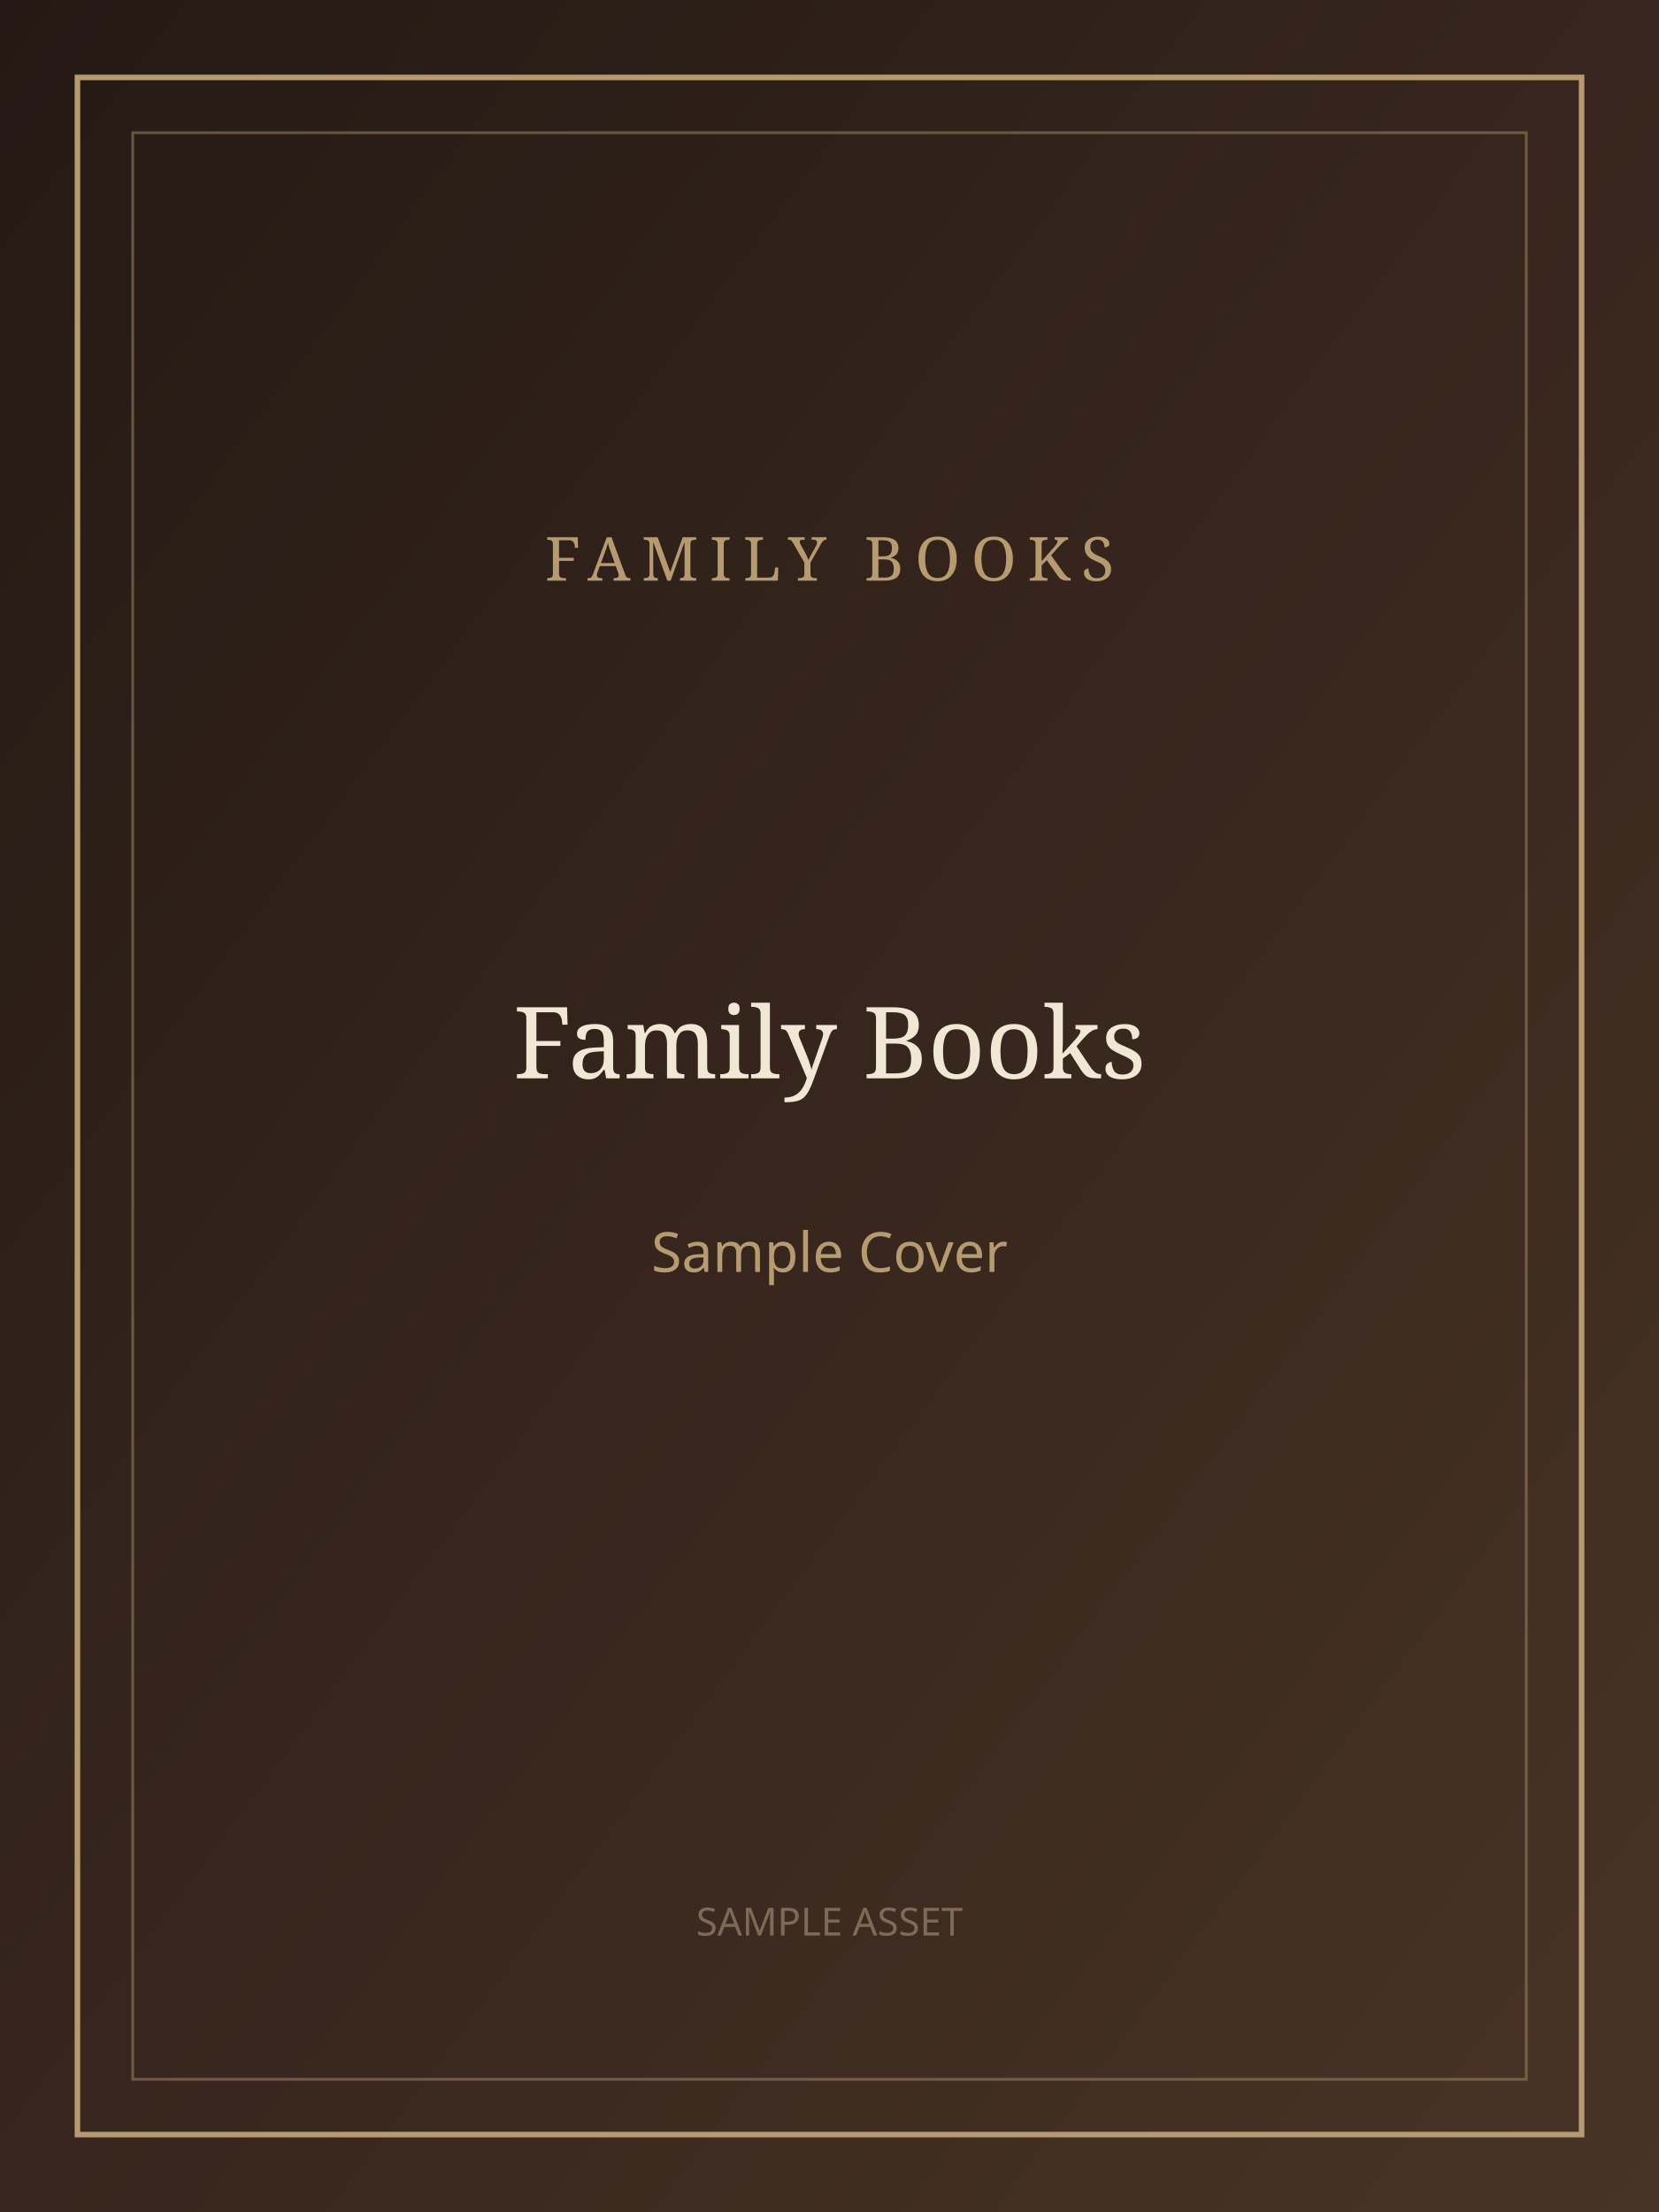
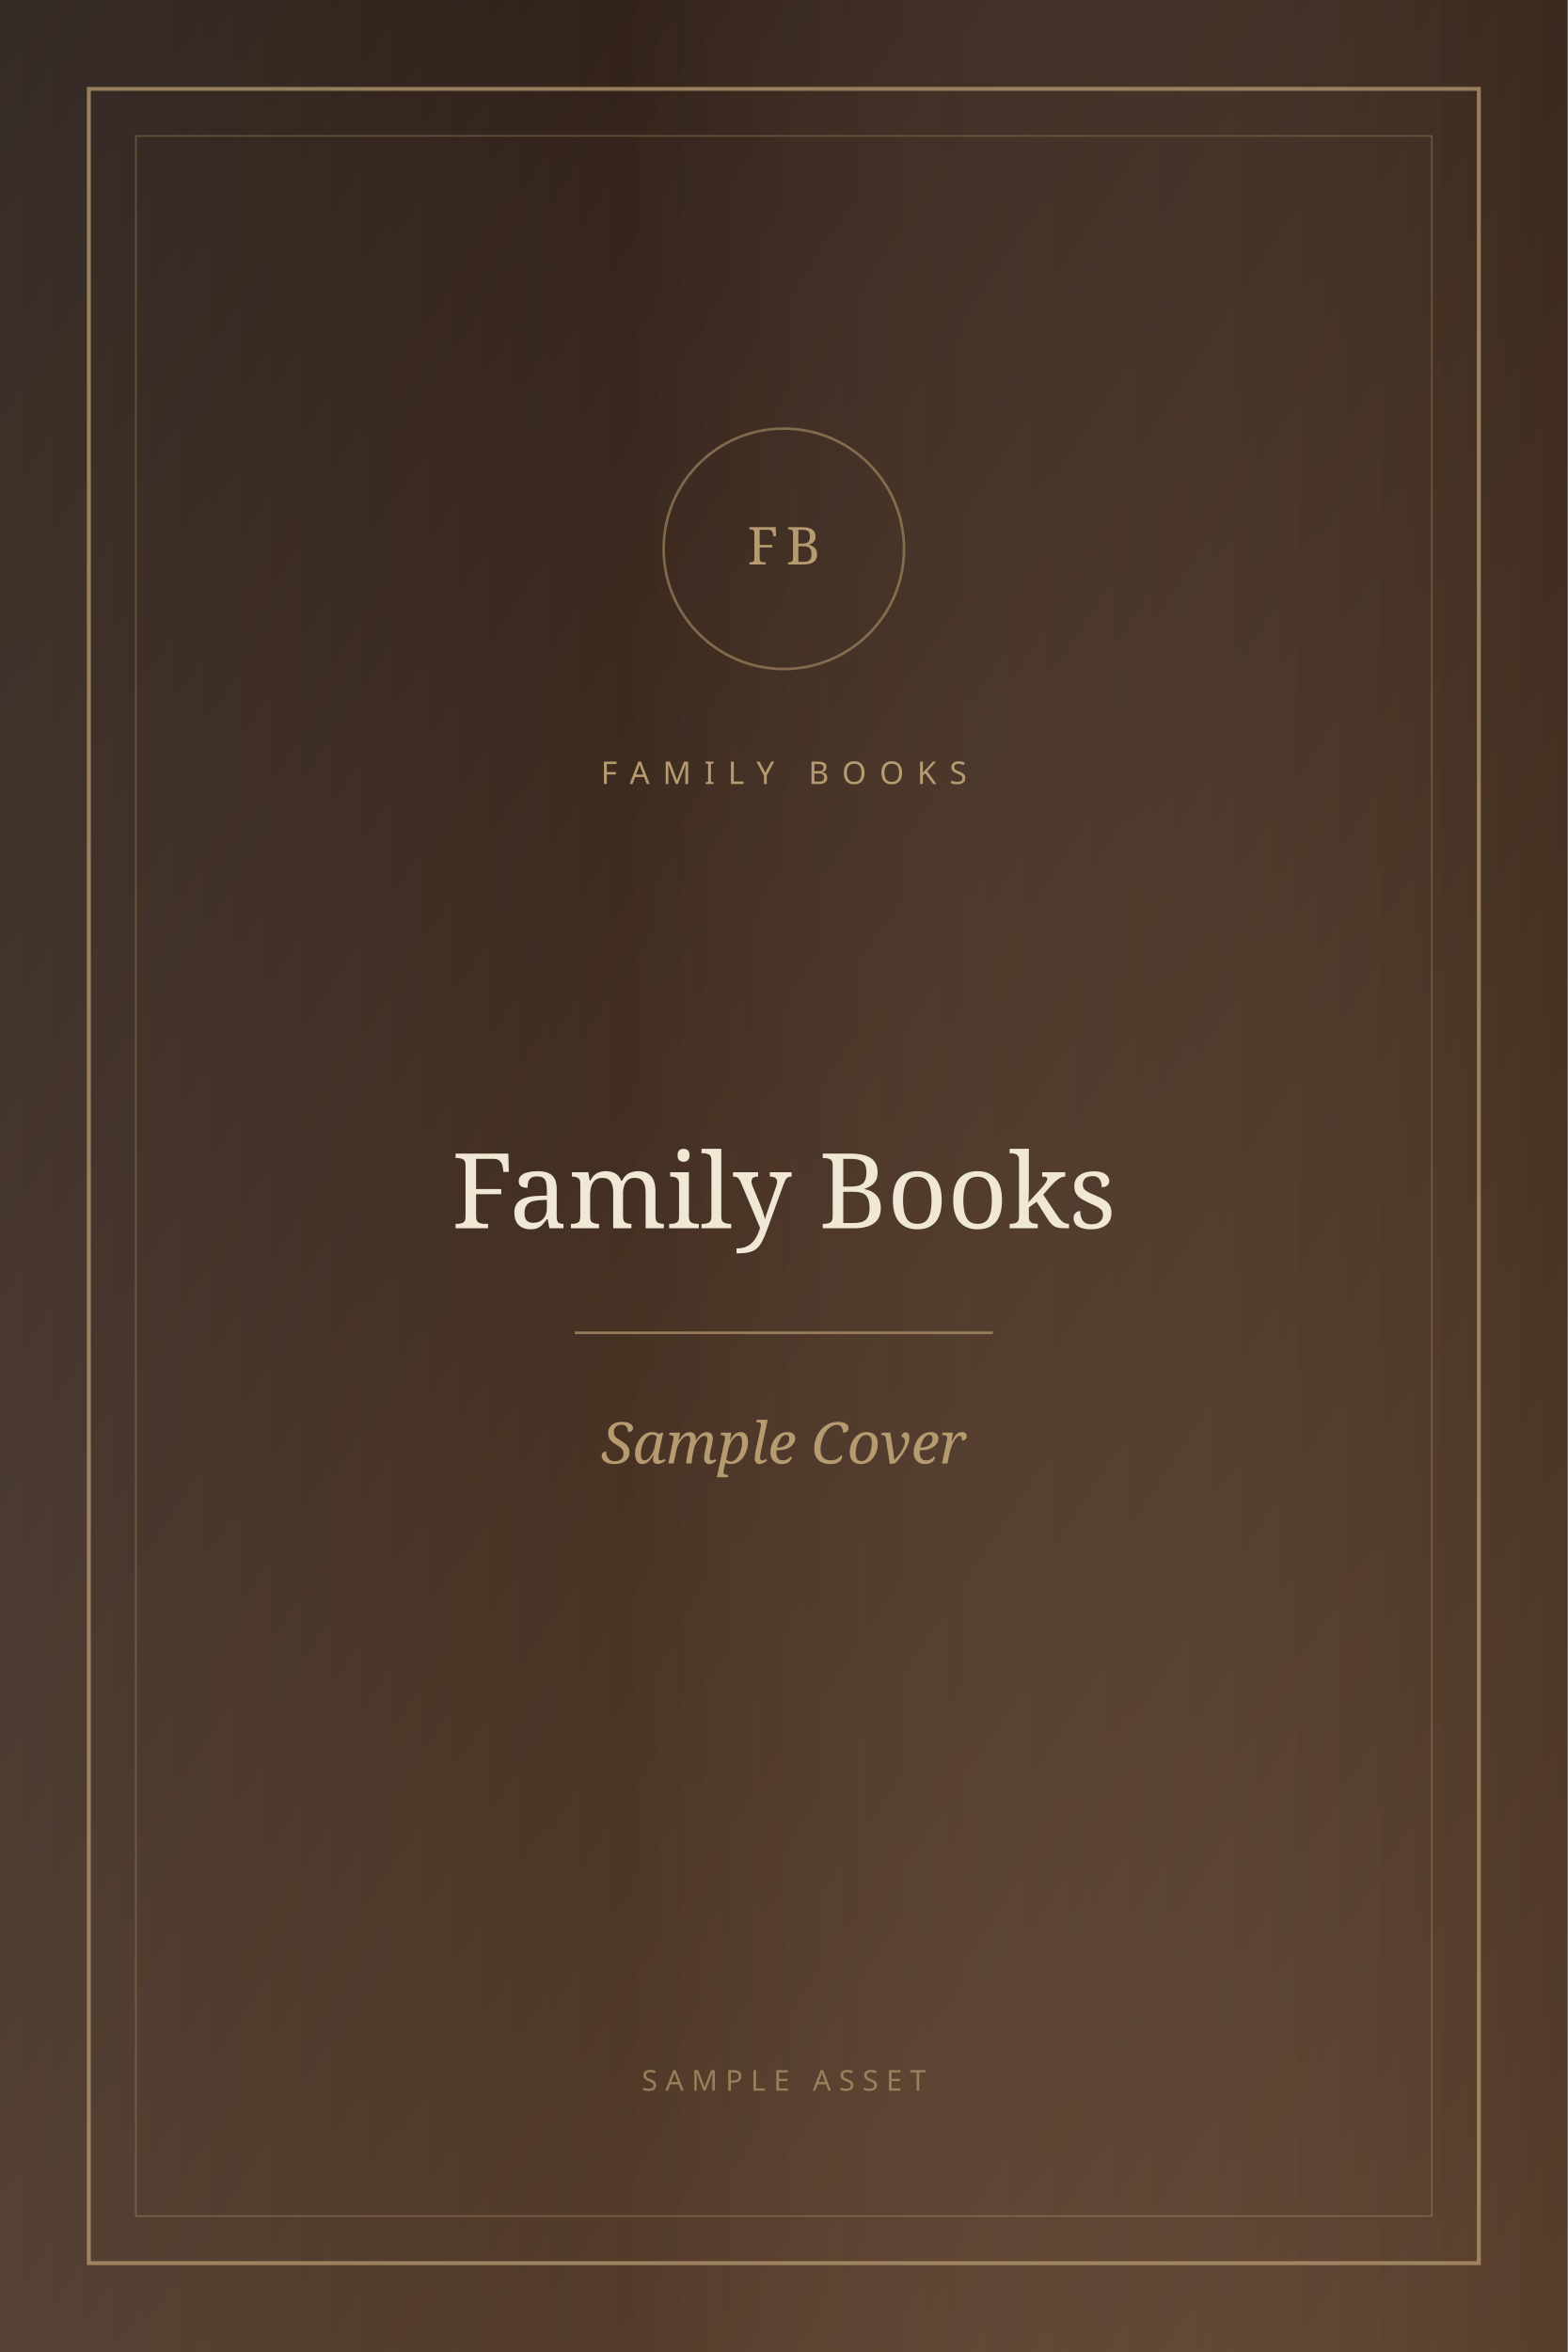
- <svg xmlns="http://www.w3.org/2000/svg" width="600" height="800" viewBox="0 0 600 800">
+ <svg xmlns="http://www.w3.org/2000/svg" width="600" height="900" viewBox="0 0 600 900">
  <defs>
    <linearGradient id="g" x1="0" y1="0" x2="1" y2="1">
      <stop offset="0%" stop-color="#241914" />
-       <stop offset="100%" stop-color="#493326" />
+       <stop offset="100%" stop-color="#6a4a33" />
+     </linearGradient>
+     <linearGradient id="shine" x1="0" y1="0" x2="1" y2="0">
+       <stop offset="0%" stop-color="#fff" stop-opacity="0.08" />
+       <stop offset="40%" stop-color="#fff" stop-opacity="0" />
+       <stop offset="100%" stop-color="#000" stop-opacity="0.18" />
    </linearGradient>
  </defs>
-   <rect width="600" height="800" fill="url(#g)" />
-   <rect x="28" y="28" width="544" height="744" fill="none" stroke="#B69A70" stroke-width="2" />
-   <rect x="48" y="48" width="504" height="704" fill="none" stroke="#B69A70" stroke-width="1" opacity="0.45" />
-   <text x="300" y="210" text-anchor="middle" fill="#B69A70" font-family="Georgia, serif" font-size="22" letter-spacing="4">FAMILY BOOKS</text>
-   <text x="300" y="390" text-anchor="middle" fill="#F1E7D5" font-family="Georgia, serif" font-size="36">Family Books</text>
-   <text x="300" y="460" text-anchor="middle" fill="#B69A70" font-family="Segoe UI, sans-serif" font-size="20">Sample Cover</text>
-   <text x="300" y="700" text-anchor="middle" fill="#816957" font-family="Segoe UI, sans-serif" font-size="14">SAMPLE ASSET</text>
+   <rect width="600" height="900" fill="url(#g)" />
+   <rect width="600" height="900" fill="url(#shine)" />
+   <rect x="34" y="34" width="532" height="832" fill="none" stroke="#B69A70" stroke-width="1.5" opacity="0.75" />
+   <rect x="52" y="52" width="496" height="796" fill="none" stroke="#B69A70" stroke-width="0.6" opacity="0.35" />
+   <circle cx="300" cy="210" r="46" fill="none" stroke="#B69A70" stroke-width="1" opacity="0.55" />
+   <text x="300" y="216" text-anchor="middle" fill="#B69A70" font-family="Georgia, serif" font-size="20" letter-spacing="3">FB</text>
+   <text x="300" y="300" text-anchor="middle" fill="#B69A70" font-family="Segoe UI, sans-serif" font-size="12" letter-spacing="5">FAMILY BOOKS</text>
+   <text x="300" y="470" text-anchor="middle" fill="#F1E7D5" font-family="Georgia, serif" font-size="40">Family Books</text>
+   <line x1="220" y1="510" x2="380" y2="510" stroke="#B69A70" stroke-width="1" opacity="0.7" />
+   <text x="300" y="560" text-anchor="middle" fill="#B69A70" font-family="Georgia, serif" font-size="22" font-style="italic">Sample Cover</text>
+   <text x="300" y="800" text-anchor="middle" fill="#B69A70" font-family="Segoe UI, sans-serif" font-size="11" letter-spacing="3" opacity="0.7">SAMPLE ASSET</text>
</svg>
